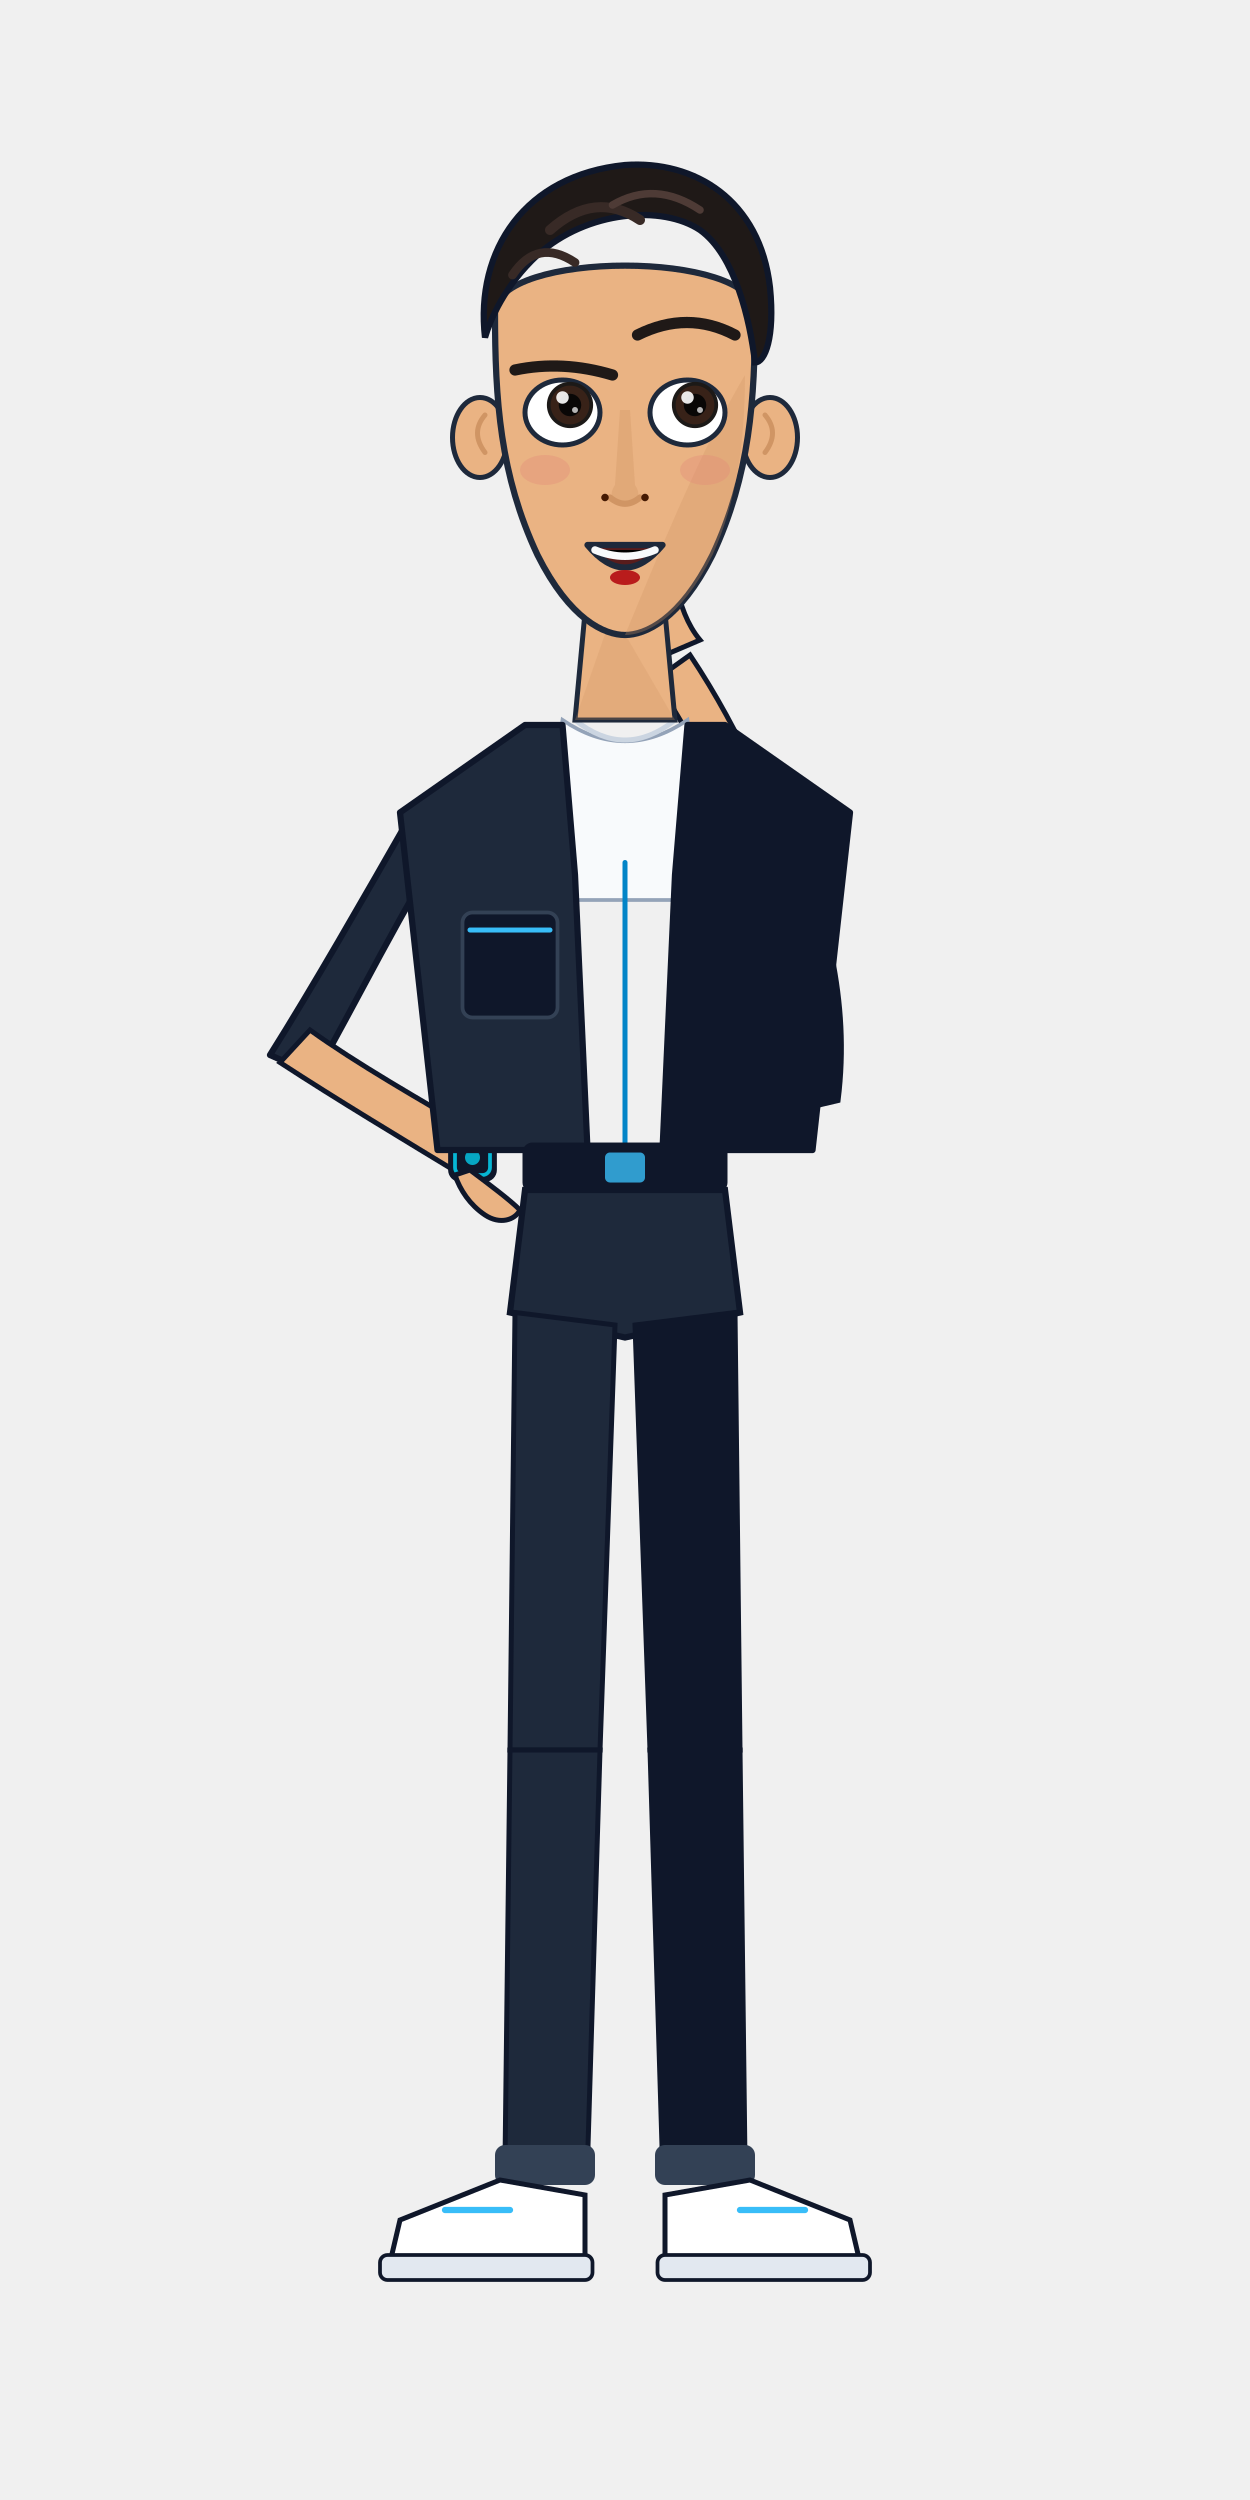
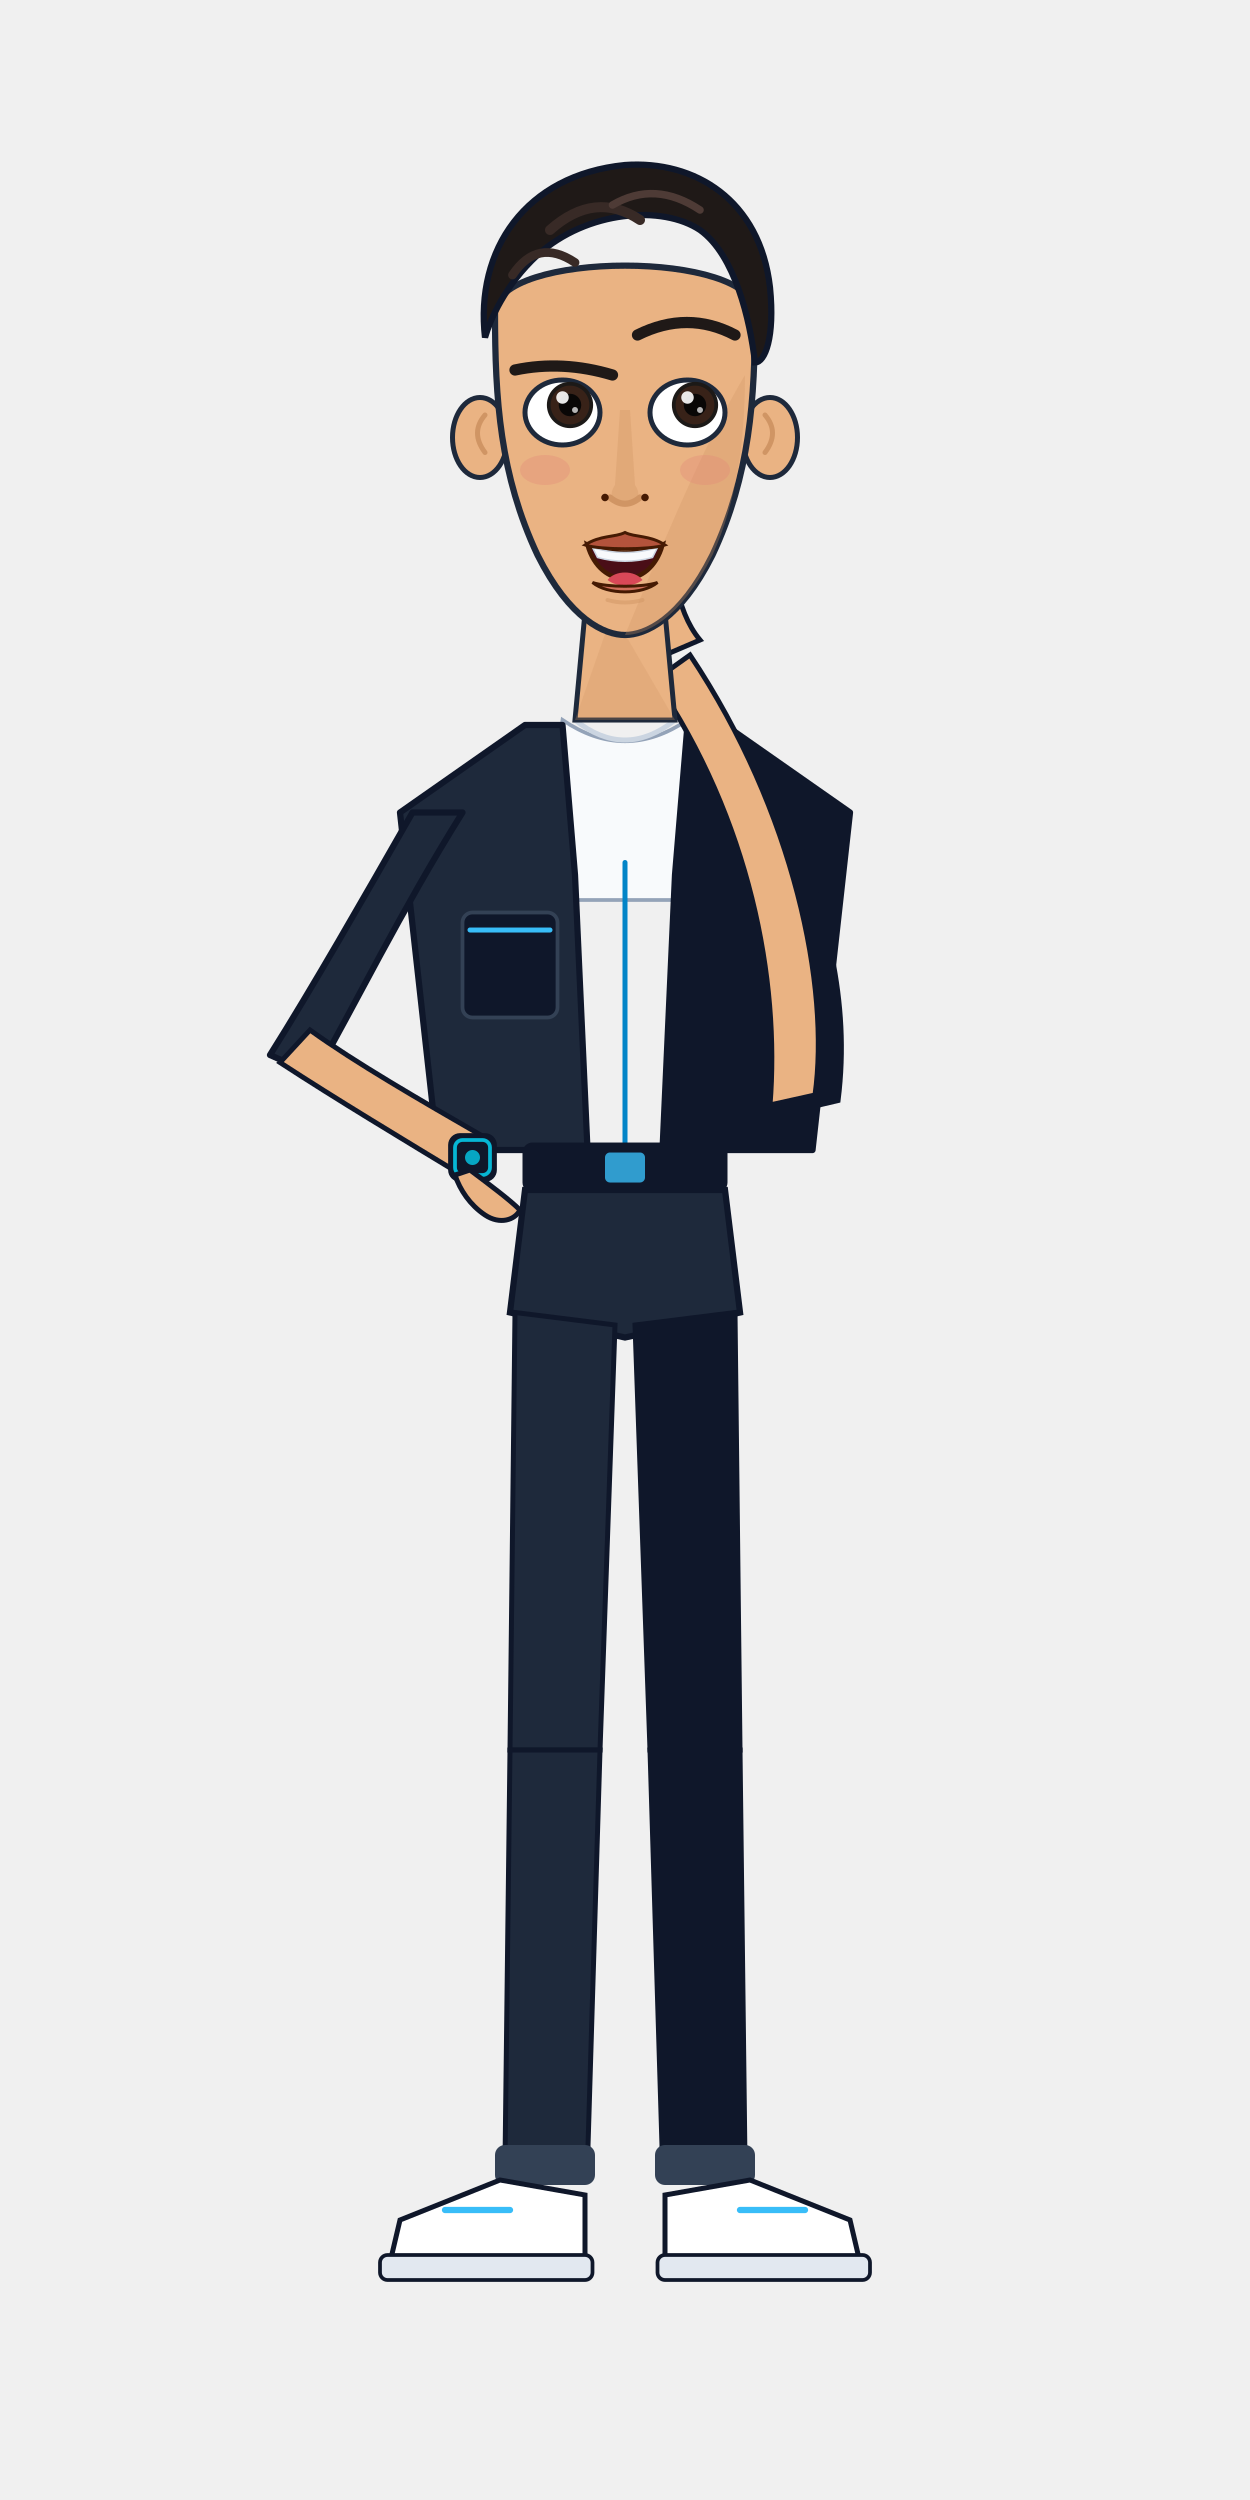
<svg xmlns="http://www.w3.org/2000/svg" viewBox="0 50 500 1000" width="500" height="1000">
  <g id="modern_character_root">
    <path d="M 210 526 L 290 526 L 296 575 L 250 585 L 204 575 Z" fill="#1e293b" stroke="#0f172a" stroke-width="2.5" />
    <path d="M 206 575 L 246 580 L 240 750 L 204 750 Z" fill="#1e293b" stroke="#0f172a" stroke-width="2" />
    <path d="M 204 750 L 240 750 L 235 915 L 202 915 Z" fill="#1e293b" stroke="#0f172a" stroke-width="2" />
    <rect x="198" y="908" width="40" height="16" rx="4" fill="#334155" />
    <path d="M 254 580 L 294 575 L 296 750 L 260 750 Z" fill="#0f172a" stroke="#0f172a" stroke-width="2" />
    <path d="M 260 750 L 296 750 L 298 915 L 265 915 Z" fill="#0f172a" stroke="#0f172a" stroke-width="2" />
    <rect x="262" y="908" width="40" height="16" rx="4" fill="#334155" />
    <path d="M 156 955 L 234 955 L 234 928 L 200 922 L 160 938 Z" fill="#ffffff" stroke="#0f172a" stroke-width="2" />
    <rect x="152" y="952" width="85" height="10" rx="3" fill="#e2e8f0" stroke="#0f172a" stroke-width="1.5" />
    <line x1="178" y1="934" x2="204" y2="934" stroke="#38bdf8" stroke-width="2.5" stroke-linecap="round" />
    <path d="M 266 955 L 344 955 L 340 938 L 300 922 L 266 928 Z" fill="#ffffff" stroke="#0f172a" stroke-width="2" />
    <rect x="263" y="952" width="85" height="10" rx="3" fill="#e2e8f0" stroke="#0f172a" stroke-width="1.5" />
    <line x1="296" y1="934" x2="322" y2="934" stroke="#38bdf8" stroke-width="2.5" stroke-linecap="round" />
+     <path d="M 225 338 Q 250 355 275 338 L 285 410 L 215 410 Z" fill="#f8fafc" stroke="#94a3b8" stroke-width="1.5" />
+     <path d="M 230 338 Q 250 354 270 338" stroke="#cbd5e1" stroke-width="2" fill="none" />
+     <path d="M 210 340 L 160 375 L 175 510 L 235 510 L 230 400 L 225 340 Z" fill="#1e293b" stroke="#0f172a" stroke-width="2.5" stroke-linejoin="round" />
+     <path d="M 290 340 L 340 375 L 325 510 L 265 510 L 270 400 L 275 340 Z" fill="#0f172a" stroke="#0f172a" stroke-width="2.5" stroke-linejoin="round" />
+     <line x1="250" y1="395" x2="250" y2="510" stroke="#0284c7" stroke-width="2" stroke-linecap="round" />
+     <rect x="185" y="415" width="38" height="42" rx="4" fill="#0f172a" stroke="#334155" stroke-width="1.5" />
+     <line x1="188" y1="422" x2="220" y2="422" stroke="#38bdf8" stroke-width="2" stroke-linecap="round" />
+     <rect x="210" y="508" width="80" height="18" rx="3" fill="#0f172a" stroke="#0f172a" stroke-width="2" />
+     <rect x="242" y="511" width="16" height="12" rx="2" fill="#38bdf8" opacity="0.8" />
    <path d="M 165 375 C 145 410, 125 445, 108 472 L 126 480 C 142 452, 160 415, 185 375 Z" fill="#1e293b" stroke="#0f172a" stroke-width="2.5" stroke-linejoin="round" />
    <path d="M 112 475 C 135 490, 160 505, 188 522 L 194 505 C 168 490, 142 475, 124 462 Z" fill="#eab383" stroke="#0f172a" stroke-width="2" />
    <rect x="180" y="504" width="18" height="18" rx="4" fill="#0f172a" stroke="#0f172a" stroke-width="1.5" />
    <rect x="182" y="506" width="14" height="14" rx="3" fill="#0f172a" stroke="#06b6d4" stroke-width="1.5" />
    <circle cx="189" cy="513" r="3" fill="#06b6d4" opacity="0.9" />
    <path d="M 188 518 C 196 524, 204 530, 208 534 C 206 538, 200 540, 194 536 C 188 532, 184 526, 182 520 Z" fill="#eab383" stroke="#0f172a" stroke-width="2" />
    <path d="M 315 375 C 330 415, 340 450, 335 490 L 318 494 C 318 455, 310 415, 305 380 Z" fill="#0f172a" stroke="#0f172a" stroke-width="2.5" />
    <path d="M 326 488 C 332 445, 318 375, 276 312 L 262 322 C 300 378, 312 442, 308 492 Z" fill="#eab383" stroke="#0f172a" stroke-width="2" />
    <path d="M 266 312 C 260 305, 258 295, 256 285 L 270 282 C 272 292, 275 300, 280 306 Z" fill="#eab383" stroke="#0f172a" stroke-width="2" />
    <path d="M 258 286 C 257 274, 260 264, 263 252 C 267 252, 270 256, 268 266 L 266 286 Z" fill="#eab383" stroke="#0f172a" stroke-width="1.8" />
    <path d="M 256 295 C 246 296, 238 297, 234 298 C 233 302, 238 304, 245 304 C 250 304, 256 303, 262 301 Z" fill="#eab383" stroke="#0f172a" stroke-width="1.8" />
-     <path d="M 225 338 Q 250 355 275 338 L 285 410 L 215 410 Z" fill="#f8fafc" stroke="#94a3b8" stroke-width="1.5" />
-     <path d="M 230 338 Q 250 354 270 338" stroke="#cbd5e1" stroke-width="2" fill="none" />
-     <path d="M 210 340 L 160 375 L 175 510 L 235 510 L 230 400 L 225 340 Z" fill="#1e293b" stroke="#0f172a" stroke-width="2.5" stroke-linejoin="round" />
-     <path d="M 290 340 L 340 375 L 325 510 L 265 510 L 270 400 L 275 340 Z" fill="#0f172a" stroke="#0f172a" stroke-width="2.5" stroke-linejoin="round" />
-     <line x1="250" y1="395" x2="250" y2="510" stroke="#0284c7" stroke-width="2" stroke-linecap="round" />
-     <rect x="185" y="415" width="38" height="42" rx="4" fill="#0f172a" stroke="#334155" stroke-width="1.5" />
-     <line x1="188" y1="422" x2="220" y2="422" stroke="#38bdf8" stroke-width="2" stroke-linecap="round" />
-     <rect x="210" y="508" width="80" height="18" rx="3" fill="#0f172a" stroke="#0f172a" stroke-width="2" />
-     <rect x="242" y="511" width="16" height="12" rx="2" fill="#38bdf8" opacity="0.8" />
    <path d="M 234 295 L 230 338 L 270 338 L 266 295 Z" fill="#eab383" stroke="#1e293b" stroke-width="2" />
    <path d="M 245 295 L 230 338 L 270 338 Z" fill="#d09564" opacity="0.25" />
    <ellipse cx="192" cy="225" rx="11" ry="16" fill="#eab383" stroke="#1e293b" stroke-width="2" />
    <path d="M 194 216 Q 188 223 194 231" stroke="#d09564" stroke-width="2" fill="none" stroke-linecap="round" />
    <ellipse cx="308" cy="225" rx="11" ry="16" fill="#eab383" stroke="#1e293b" stroke-width="2" />
    <path d="M 306 216 Q 312 223 306 231" stroke="#d09564" stroke-width="2" fill="none" stroke-linecap="round" />
    <path d="M 198 175               C 198 150, 302 150, 302 175               C 302 210, 300 240, 285 272               C 272 298, 258 304, 250 304               C 242 304, 228 298, 215 272               C 200 240, 198 210, 198 175 Z" fill="#eab383" stroke="#1e293b" stroke-width="2.5" />
    <path d="M 250 304 C 258 304, 272 298, 285 272 C 295 250, 298 225, 298 200 C 280 230, 260 280, 250 304 Z" fill="#d09564" opacity="0.3" />
    <ellipse cx="218" cy="238" rx="10" ry="6" fill="#e28878" opacity="0.35" />
    <ellipse cx="282" cy="238" rx="10" ry="6" fill="#e28878" opacity="0.35" />
    <path d="M 194 185              C 190 150, 210 120, 250 116              C 278 114, 304 130, 308 165              C 310 185, 306 195, 302 195              C 300 178, 294 152, 280 142              C 265 132, 235 134, 215 152              C 202 164, 196 178, 194 185 Z" fill="#1f1917" stroke="#0f172a" stroke-width="2.5" />
    <path d="M 220 142 Q 238 126 256 138" stroke="#382a26" stroke-width="4" stroke-linecap="round" fill="none" />
    <path d="M 245 132 Q 262 122 280 134" stroke="#4e3b36" stroke-width="3" stroke-linecap="round" fill="none" />
    <path d="M 205 160 Q 215 145 230 155" stroke="#382a26" stroke-width="3.5" stroke-linecap="round" fill="none" />
    <path d="M 206 198 Q 225 194 245 200" stroke="#1f1917" stroke-width="4.5" stroke-linecap="round" fill="none" />
    <path d="M 255 184 Q 275 174 294 184" stroke="#1f1917" stroke-width="4.5" stroke-linecap="round" fill="none" />
    <ellipse cx="225" cy="215" rx="15" ry="13" fill="#ffffff" stroke="#1e293b" stroke-width="2" />
    <circle cx="228" cy="212" r="8.5" fill="#382218" stroke="#1c1917" stroke-width="1.5" />
    <circle cx="228" cy="212" r="4.5" fill="#090706" />
    <circle cx="225" cy="209" r="2.5" fill="#ffffff" opacity="0.9" />
    <circle cx="230" cy="214" r="1.2" fill="#ffffff" opacity="0.7" />
    <ellipse cx="275" cy="215" rx="15" ry="13" fill="#ffffff" stroke="#1e293b" stroke-width="2" />
    <circle cx="278" cy="212" r="8.5" fill="#382218" stroke="#1c1917" stroke-width="1.5" />
    <circle cx="278" cy="212" r="4.5" fill="#090706" />
    <circle cx="275" cy="209" r="2.5" fill="#ffffff" opacity="0.9" />
    <circle cx="280" cy="214" r="1.2" fill="#ffffff" opacity="0.7" />
    <path d="M 248 214 L 246 244 Q 242 250 250 252 Q 258 250 254 244 L 252 214" fill="#d09564" opacity="0.35" />
    <path d="M 244 249 Q 250 254 256 249" stroke="#d09564" stroke-width="2.5" stroke-linecap="round" fill="none" />
    <circle cx="242" cy="249" r="1.5" fill="#451a03" />
    <circle cx="258" cy="249" r="1.5" fill="#451a03" />
-     <path d="M 235 268 Q 250 286 265 268 Z" fill="#581c1c" stroke="#1e293b" stroke-width="2.5" stroke-linejoin="round" />
-     <path d="M 238 270 Q 250 275 262 270" stroke="#f8fafc" stroke-width="3" stroke-linecap="round" />
-     <ellipse cx="250" cy="281" rx="6" ry="3" fill="#b91c1c" />
+     <path d="M 235 268 C 240 286, 260 286, 265 268 C 258 272, 242 272, 235 268 Z" fill="#4a0e17" stroke="#451a03" stroke-width="1.8" />
+     <path d="M 237 269 Q 250 273 263 269 L 261 273 Q 250 276 239 273 Z" fill="#f8fafc" stroke="#cbd5e1" stroke-width="0.6" />
+     <path d="M 243 282 C 246 278, 254 278, 257 282 C 253 285, 247 285, 243 282 Z" fill="#d94858" />
+     <path d="M 234 268 C 240 264, 246 265, 250 263 C 254 265, 260 264, 266 268 C 260 270, 240 270, 234 268 Z" fill="#b4533c" stroke="#451a03" stroke-width="1.2" />
+     <path d="M 237 283 C 243 288, 257 288, 263 283 C 257 285, 243 285, 237 283 Z" fill="#cf705c" stroke="#451a03" stroke-width="1.2" />
+     <path d="M 243 290 Q 250 292 257 290" stroke="#d09564" stroke-width="1.6" fill="none" opacity="0.5" stroke-linecap="round" />
  </g>
</svg>
